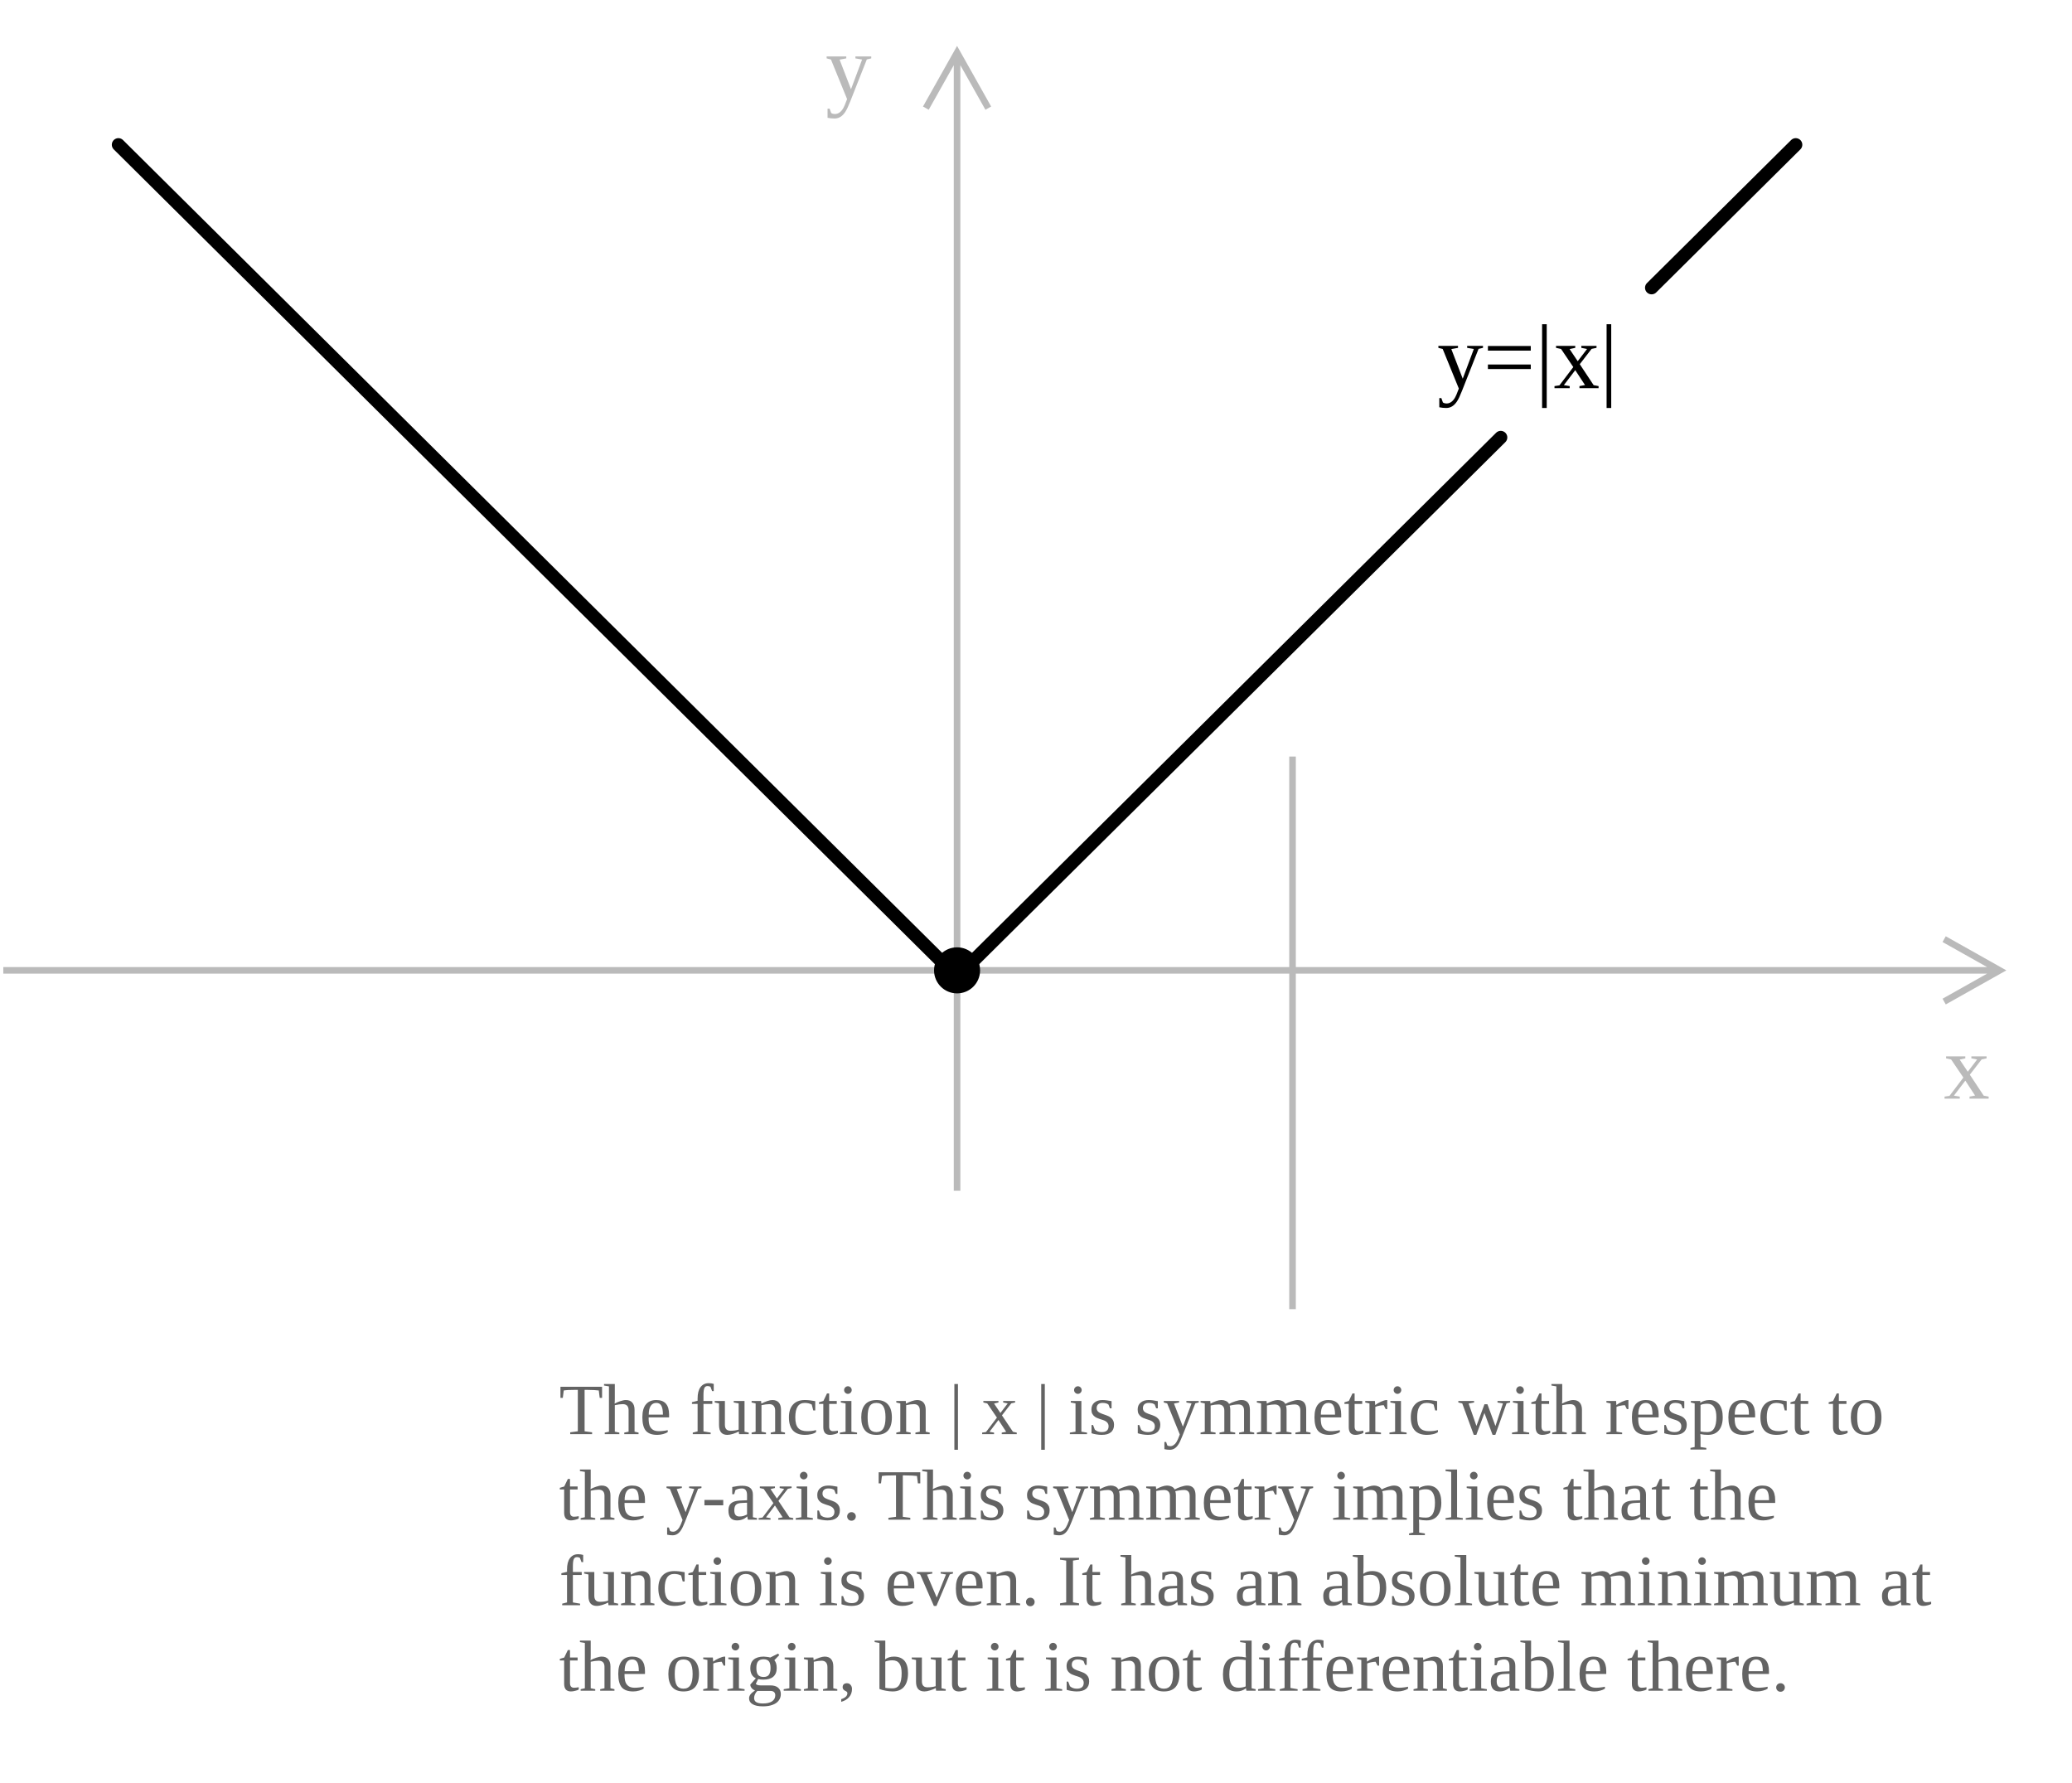
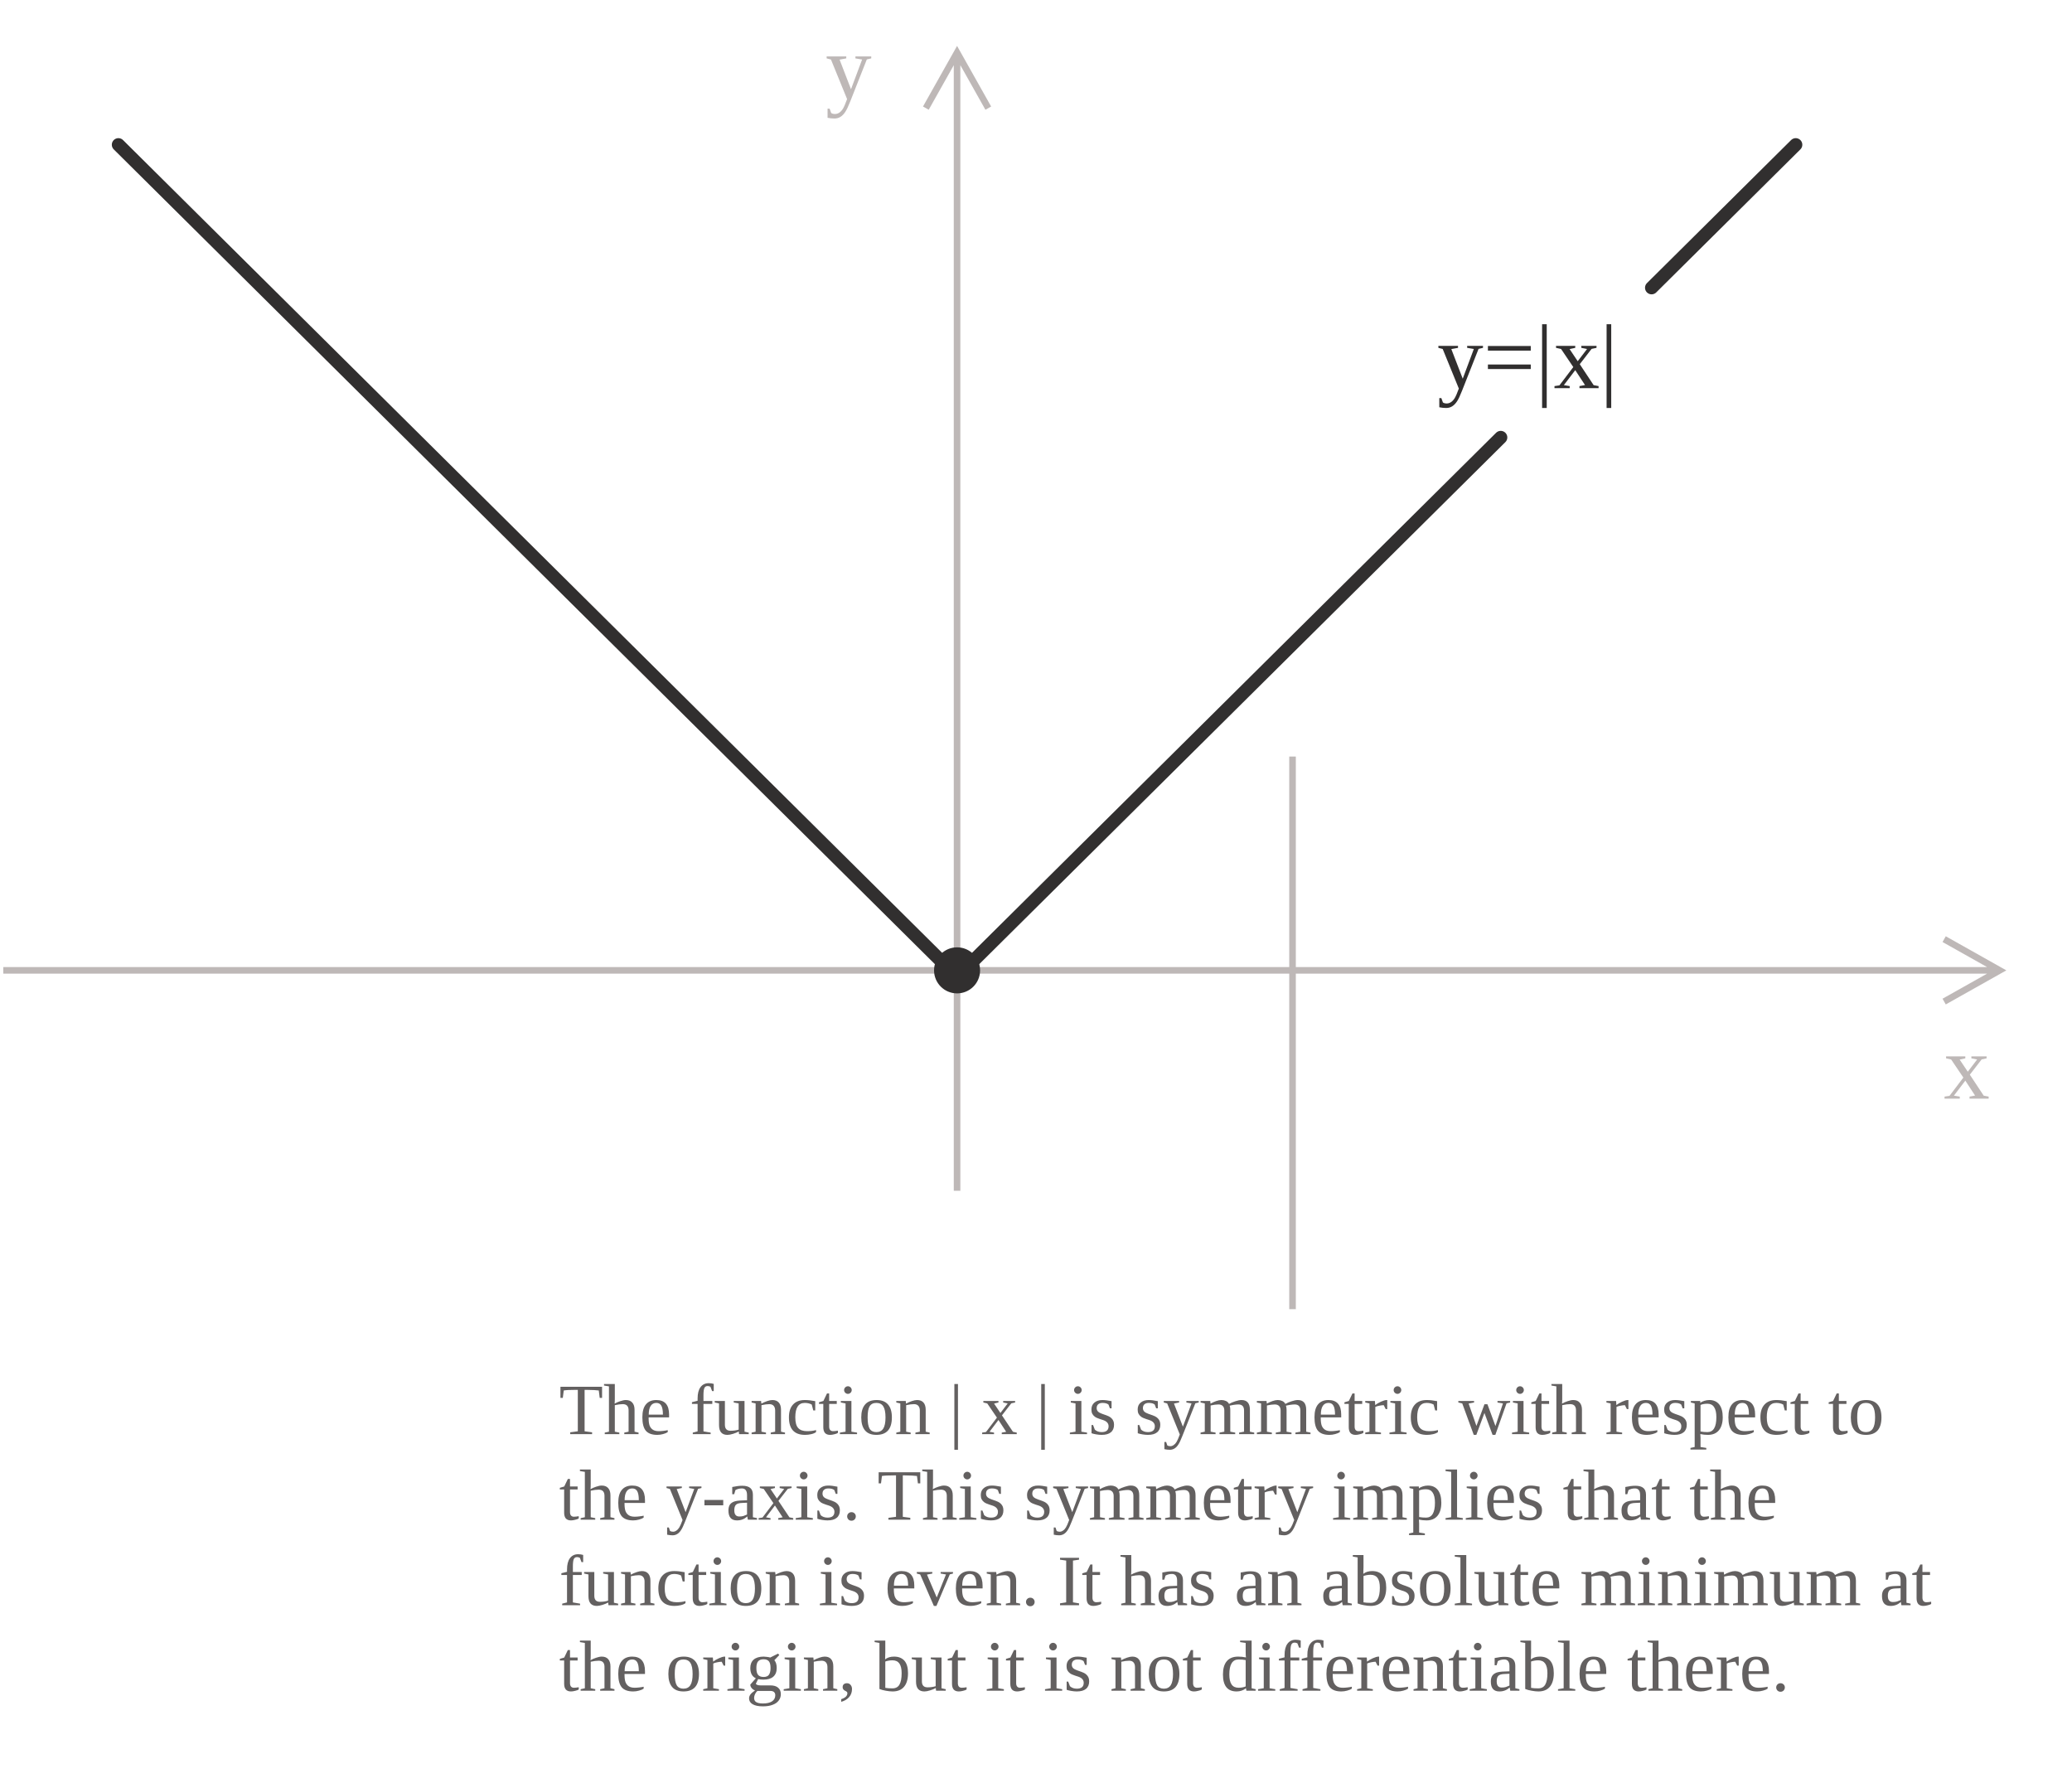
<svg xmlns="http://www.w3.org/2000/svg" width="315px" height="271px" viewBox="0 0 315 271" version="1.1">
  <g stroke="none" stroke-width="1" fill="none" fill-rule="evenodd">
    <g transform="translate(1, 0)">
-       <text font-size="11" font-weight="normal" line-spacing="13" fill="#636363">
+       <text font-size="11" font-weight="normal" line-spacing="13" fill="#636060">
        <tspan x="84" y="218">The function | x | is symmetric with respect to </tspan>
        <tspan x="84" y="231">the y-axis. This symmetry implies that the </tspan>
        <tspan x="84" y="244">function is even. It has an absolute minimum at </tspan>
        <tspan x="84" y="257">the origin, but it is not differentiable there.</tspan>
      </text>
-       <line x1="195.5" y1="115.5" x2="195.5" y2="198.5" stroke="#BABABA" stroke-linecap="square" />
-       <text font-size="14" font-weight="normal" fill="#BABABA">
+       <line x1="195.5" y1="115.5" x2="195.5" y2="198.5" stroke="#BEB8B7" stroke-linecap="square" />
+       <text font-size="14" font-weight="normal" fill="#BEB8B7">
        <tspan x="294.5" y="167">x</tspan>
      </text>
-       <path d="M144.5,6.98 L144.936,7.755 L149.436,15.755 L149.681,16.191 L148.809,16.681 L148.564,16.245 L144.999,9.906 L145,181 L144,181 L143.999,9.91 L140.436,16.245 L140.191,16.681 L139.319,16.191 L139.564,15.755 L144.064,7.755 L144.5,6.98 Z" fill="#BABABA" fill-rule="nonzero" />
-       <path d="M294.809,142.319 L295.245,142.564 L303.245,147.064 L304.02,147.5 L303.245,147.936 L295.245,152.436 L294.809,152.681 L294.319,151.809 L294.755,151.564 L301.091,148 L-0.5,148 L-0.5,147 L301.091,147 L294.755,143.436 L294.319,143.191 L294.809,142.319 Z" fill="#BABABA" fill-rule="nonzero" />
-       <line x1="17" y1="22" x2="144" y2="148" stroke="#000000" stroke-width="2" stroke-linecap="round" />
-       <path d="M145,22 L166.913,43.74 M189.848,66.494 L272,148" stroke="#000000" stroke-width="2" stroke-linecap="round" transform="translate(208.5, 85) scale(-1, 1) translate(-208.5, -85) " />
-       <text font-size="14" font-weight="normal" fill="#000000">
+       <path d="M144.5,6.98 L144.936,7.755 L149.436,15.755 L149.681,16.191 L148.809,16.681 L148.564,16.245 L144.999,9.906 L145,181 L144,181 L143.999,9.91 L140.436,16.245 L140.191,16.681 L139.319,16.191 L139.564,15.755 L144.064,7.755 L144.5,6.98 Z" fill="#BEB8B7" fill-rule="nonzero" />
+       <path d="M294.809,142.319 L295.245,142.564 L303.245,147.064 L304.02,147.5 L303.245,147.936 L295.245,152.436 L294.809,152.681 L294.319,151.809 L294.755,151.564 L301.091,148 L-0.5,148 L-0.5,147 L301.091,147 L294.755,143.436 L294.319,143.191 L294.809,142.319 Z" fill="#BEB8B7" fill-rule="nonzero" />
+       <line x1="17" y1="22" x2="144" y2="148" stroke="#312f2f" stroke-width="2" stroke-linecap="round" />
+       <path d="M145,22 L166.913,43.74 M189.848,66.494 L272,148" stroke="#312f2f" stroke-width="2" stroke-linecap="round" transform="translate(208.5, 85) scale(-1, 1) translate(-208.5, -85) " />
+       <text font-size="14" font-weight="normal" fill="#312f2f">
        <tspan x="217.5" y="59">y=|x|</tspan>
      </text>
-       <text font-size="14" font-weight="normal" fill="#BABABA">
+       <text font-size="14" font-weight="normal" fill="#BEB8B7">
        <tspan x="124.5" y="15">y</tspan>
      </text>
-       <circle fill="#000000" cx="144.5" cy="147.5" r="3.5" />
+       <circle fill="#312f2f" cx="144.5" cy="147.5" r="3.5" />
    </g>
  </g>
</svg>
